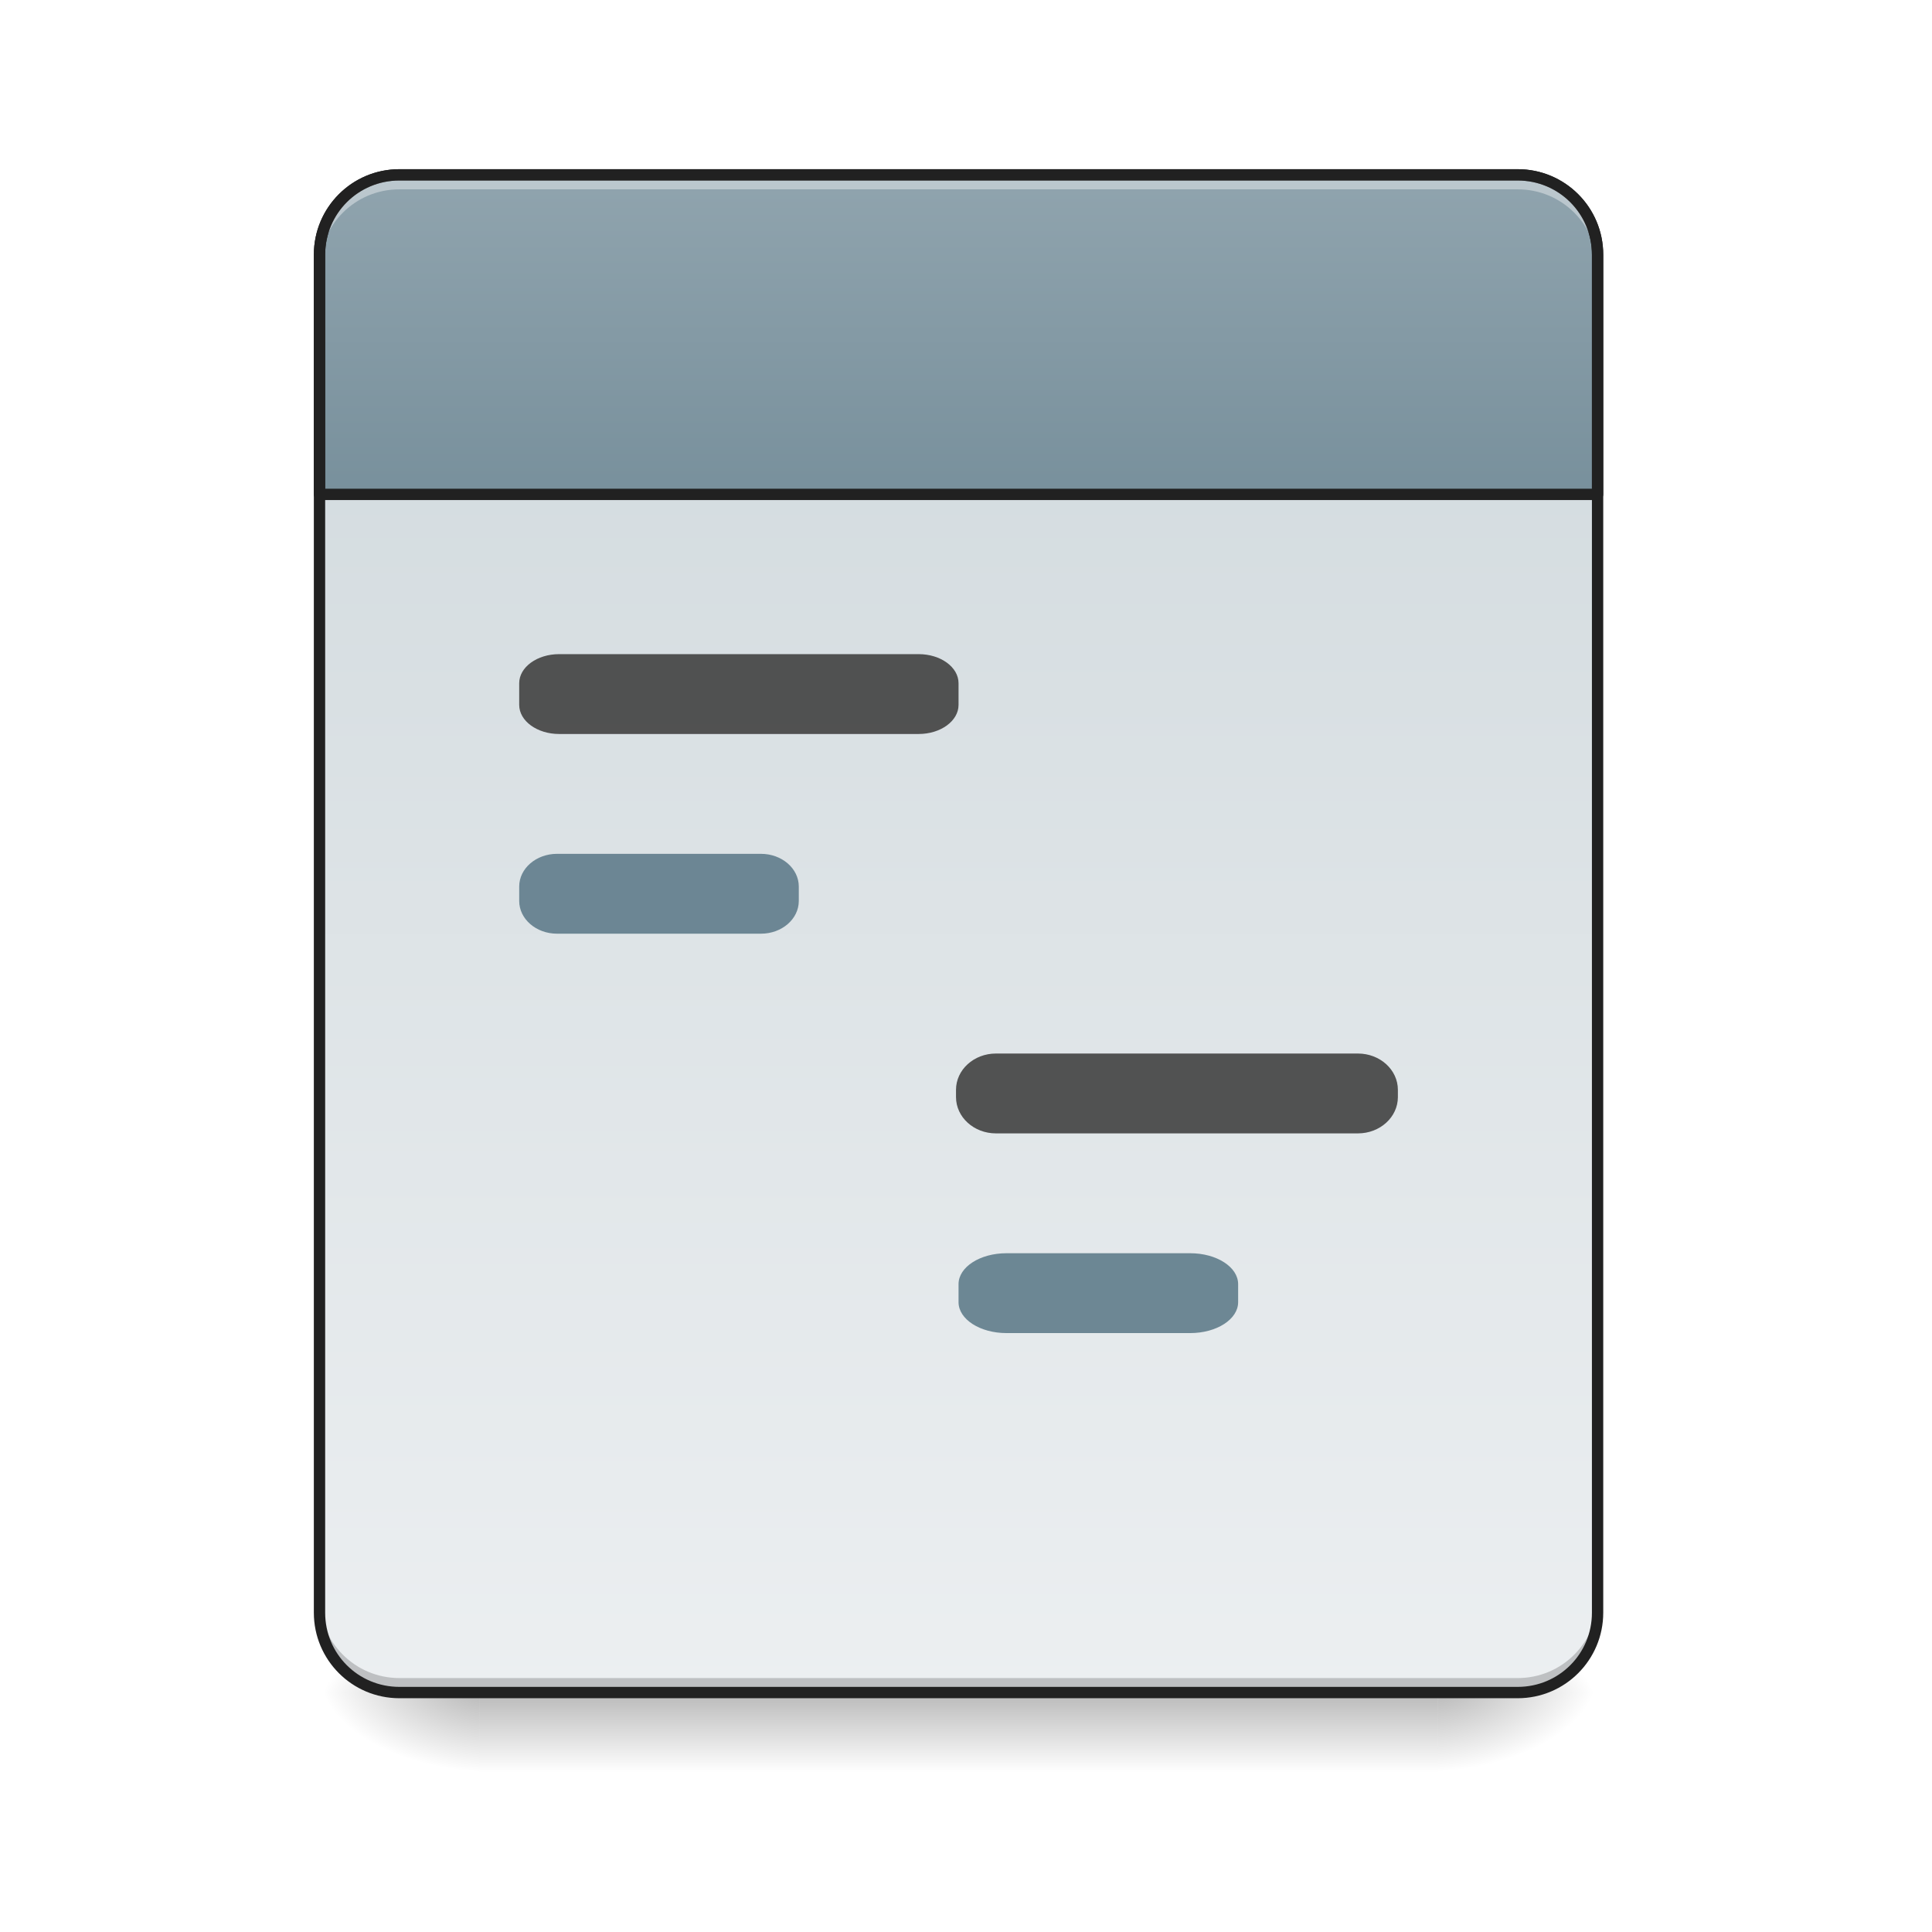
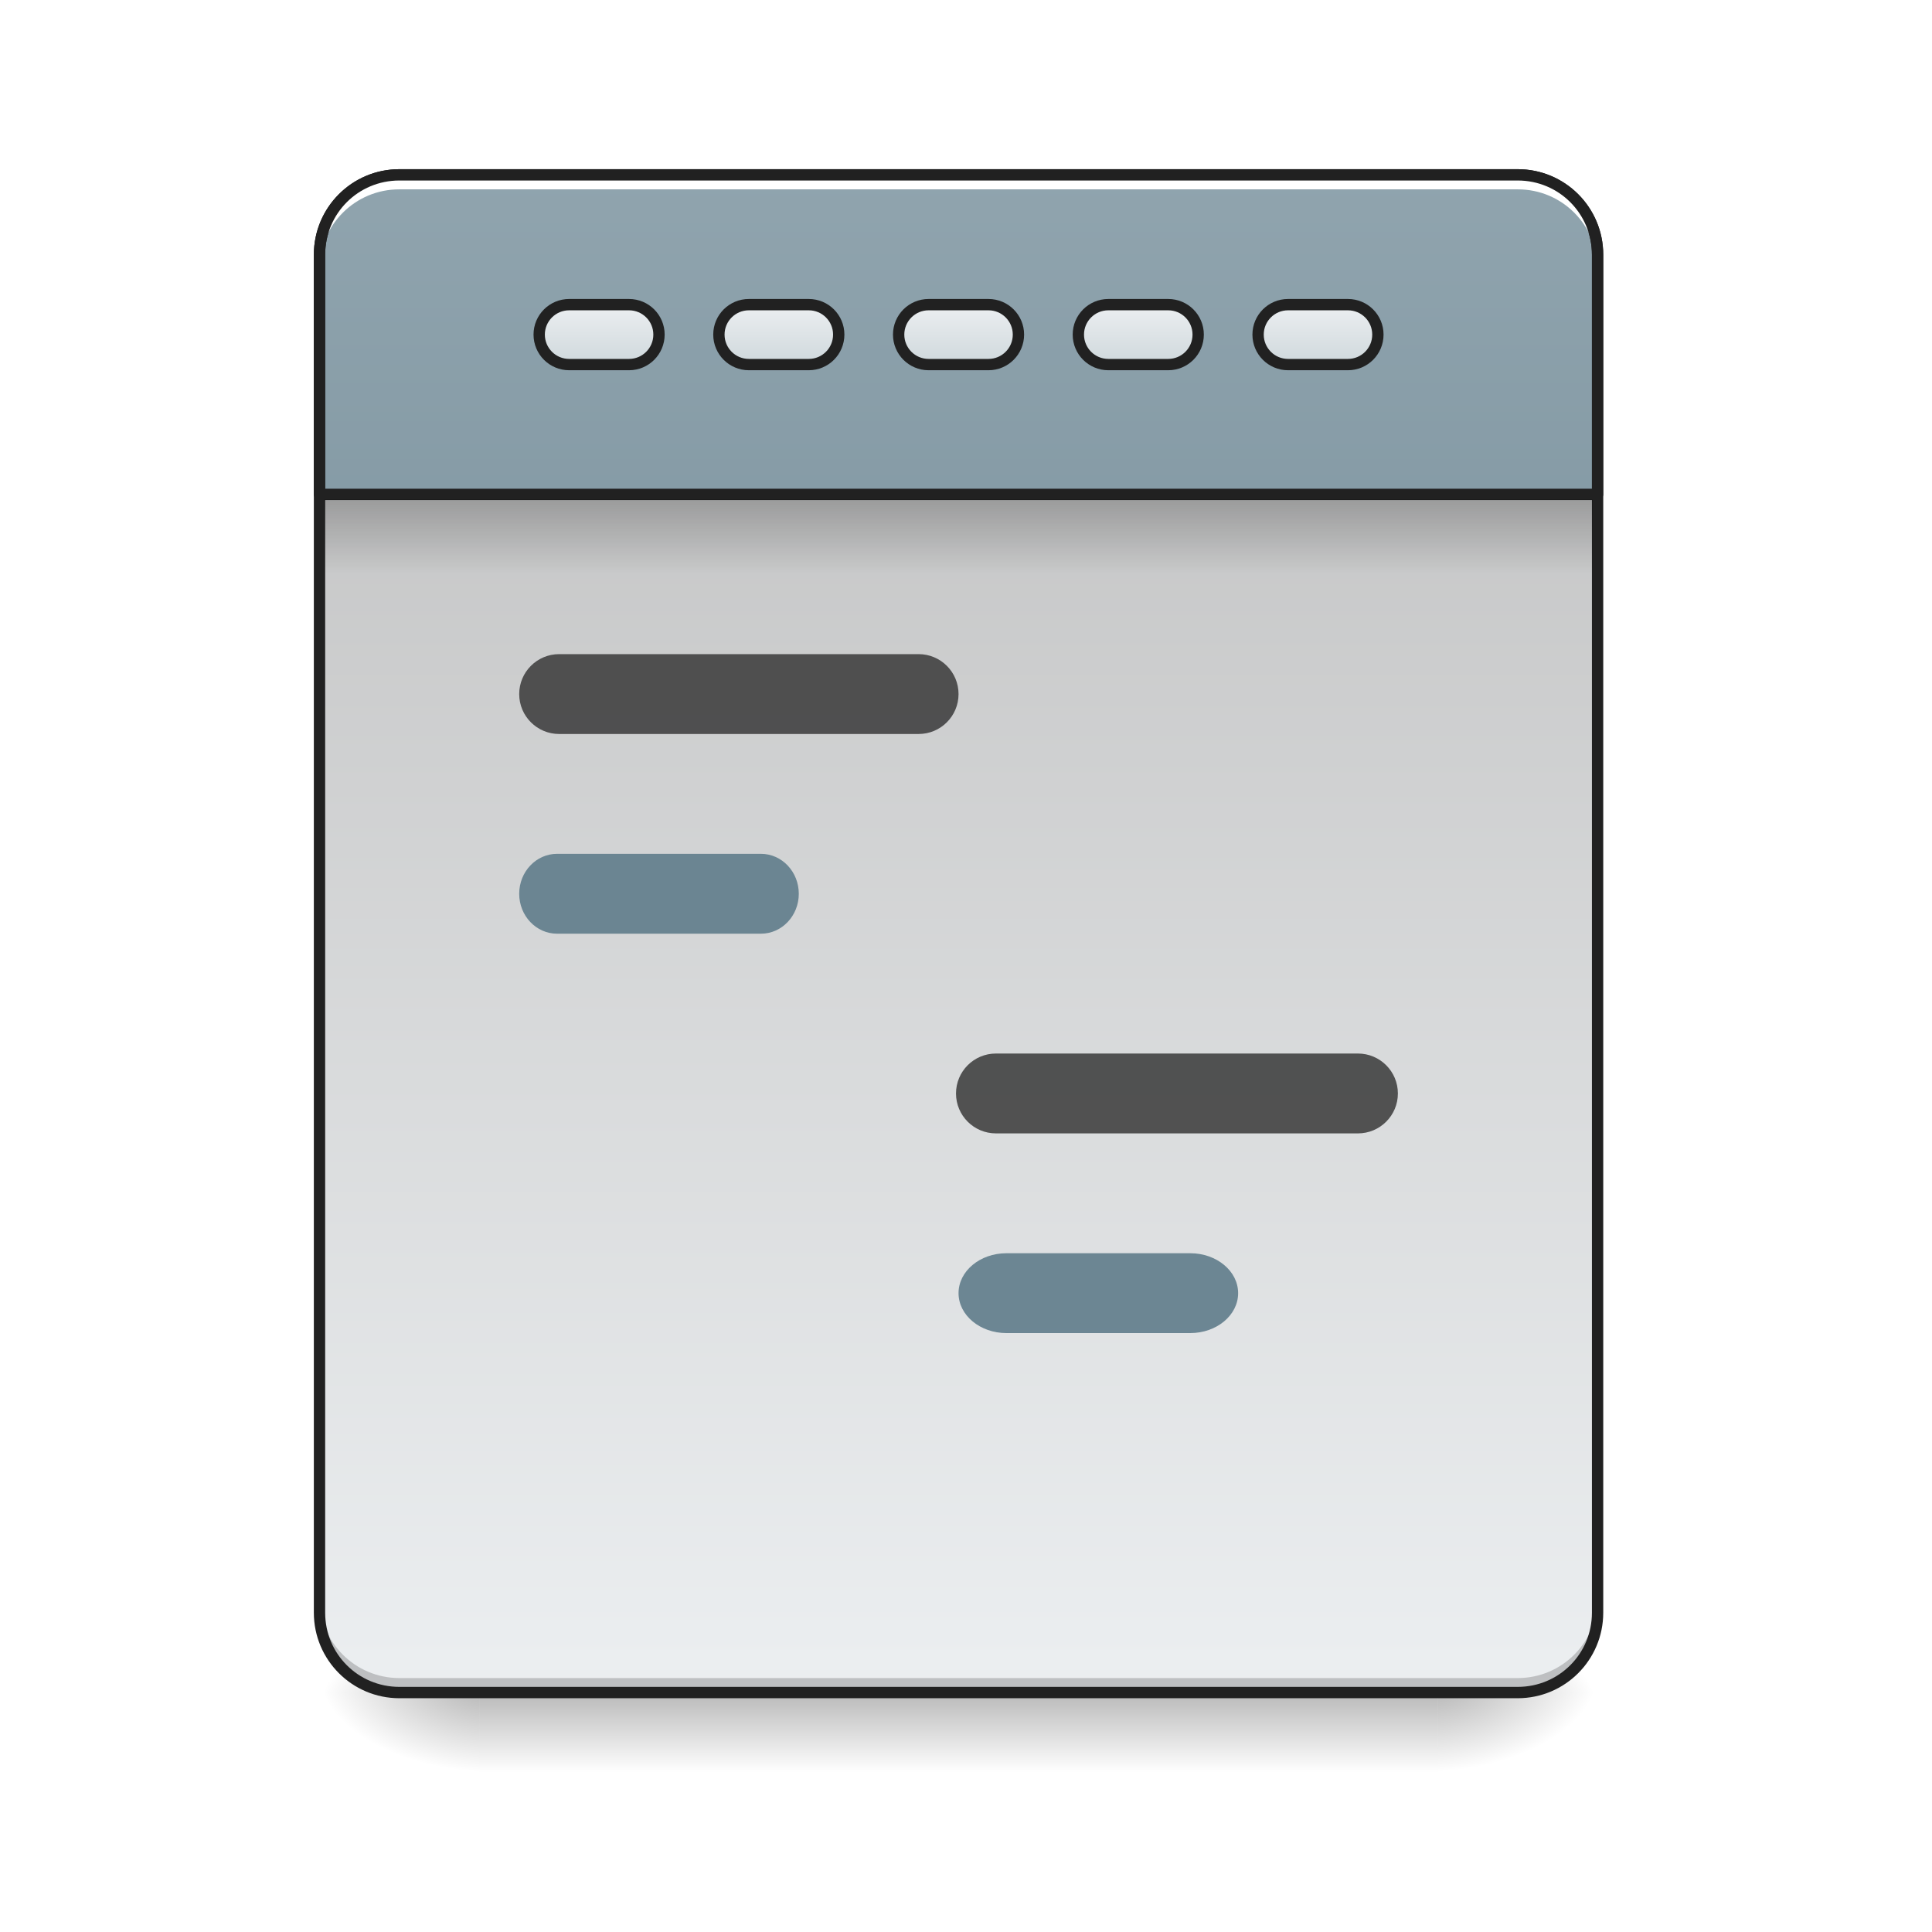
<svg xmlns="http://www.w3.org/2000/svg" width="256pt" height="256pt" viewBox="0 0 256 256" version="1.1">
  <defs>
    <linearGradient id="linear0" gradientUnits="userSpaceOnUse" x1="254" y1="233.5" x2="254" y2="254.667" gradientTransform="matrix(0.500048,0,0,0.500048,-0.0000305205,107.5103)">
      <stop offset="0" style="stop-color:rgb(0%,0%,0%);stop-opacity:0.275;" />
      <stop offset="1" style="stop-color:rgb(0%,0%,0%);stop-opacity:0;" />
    </linearGradient>
    <radialGradient id="radial0" gradientUnits="userSpaceOnUse" cx="450.909" cy="189.579" fx="450.909" fy="189.579" r="21.167" gradientTransform="matrix(0.00000139336,-0.62506,-1.125108,-0.000000812309,401.1687,508.7627)">
      <stop offset="0" style="stop-color:rgb(0%,0%,0%);stop-opacity:0.314;" />
      <stop offset="0.222" style="stop-color:rgb(0%,0%,0%);stop-opacity:0.275;" />
      <stop offset="1" style="stop-color:rgb(0%,0%,0%);stop-opacity:0;" />
    </radialGradient>
    <radialGradient id="radial1" gradientUnits="userSpaceOnUse" cx="450.909" cy="189.579" fx="450.909" fy="189.579" r="21.167" gradientTransform="matrix(-0.00000139336,0.62506,1.125108,0.000000812309,-147.1444,-60.21984)">
      <stop offset="0" style="stop-color:rgb(0%,0%,0%);stop-opacity:0.314;" />
      <stop offset="0.222" style="stop-color:rgb(0%,0%,0%);stop-opacity:0.275;" />
      <stop offset="1" style="stop-color:rgb(0%,0%,0%);stop-opacity:0;" />
    </radialGradient>
    <radialGradient id="radial2" gradientUnits="userSpaceOnUse" cx="450.909" cy="189.579" fx="450.909" fy="189.579" r="21.167" gradientTransform="matrix(-0.00000139336,-0.62506,1.125108,-0.000000812309,-147.1444,508.7627)">
      <stop offset="0" style="stop-color:rgb(0%,0%,0%);stop-opacity:0.314;" />
      <stop offset="0.222" style="stop-color:rgb(0%,0%,0%);stop-opacity:0.275;" />
      <stop offset="1" style="stop-color:rgb(0%,0%,0%);stop-opacity:0;" />
    </radialGradient>
    <radialGradient id="radial3" gradientUnits="userSpaceOnUse" cx="450.909" cy="189.579" fx="450.909" fy="189.579" r="21.167" gradientTransform="matrix(0.00000139336,0.62506,-1.125108,0.000000812309,401.1687,-60.21984)">
      <stop offset="0" style="stop-color:rgb(0%,0%,0%);stop-opacity:0.314;" />
      <stop offset="0.222" style="stop-color:rgb(0%,0%,0%);stop-opacity:0.275;" />
      <stop offset="1" style="stop-color:rgb(0%,0%,0%);stop-opacity:0;" />
    </radialGradient>
    <linearGradient id="linear1" gradientUnits="userSpaceOnUse" x1="323.513" y1="-141.415" x2="323.513" y2="-25.792" gradientTransform="matrix(0.602797,0,0,1.739297,-46.8321,269.1308)">
+       <stop offset="0" style="stop-color:rgb(74.118%,74.118%,74.118%);stop-opacity:1;" />
+       <stop offset="1" style="stop-color:rgb(92.549%,93.725%,94.51%);stop-opacity:1;" />
+     </linearGradient>
+     <linearGradient id="linear2" gradientUnits="userSpaceOnUse" x1="960" y1="935.118" x2="960" y2="175.118">
+       <stop offset="0" style="stop-color:rgb(47.059%,56.471%,61.176%);stop-opacity:1;" />
+       <stop offset="1" style="stop-color:rgb(56.471%,64.314%,68.235%);stop-opacity:1;" />
+     </linearGradient>
+     <linearGradient id="linear3" gradientUnits="userSpaceOnUse" x1="105.833" y1="-105.167" x2="105.833" y2="-121.042" gradientTransform="matrix(1,0,0,1,148.1667,-13.22918)">
      <stop offset="0" style="stop-color:rgb(81.176%,84.706%,86.275%);stop-opacity:1;" />
      <stop offset="1" style="stop-color:rgb(92.549%,93.725%,94.51%);stop-opacity:1;" />
    </linearGradient>
-     <linearGradient id="linear2" gradientUnits="userSpaceOnUse" x1="960" y1="495.118" x2="960" y2="175.118">
-       <stop offset="0" style="stop-color:rgb(47.059%,56.471%,61.176%);stop-opacity:1;" />
-       <stop offset="1" style="stop-color:rgb(56.471%,64.314%,68.235%);stop-opacity:1;" />
+     <linearGradient id="linear4" gradientUnits="userSpaceOnUse" x1="105.833" y1="-105.167" x2="105.833" y2="-121.042" gradientTransform="matrix(1,0,0,1,100.5417,-13.22918)">
+       <stop offset="0" style="stop-color:rgb(81.176%,84.706%,86.275%);stop-opacity:1;" />
+       <stop offset="1" style="stop-color:rgb(92.549%,93.725%,94.51%);stop-opacity:1;" />
+     </linearGradient>
+     <linearGradient id="linear5" gradientUnits="userSpaceOnUse" x1="105.833" y1="-105.167" x2="105.833" y2="-121.042" gradientTransform="matrix(1,0,0,1,52.91667,-13.22918)">
+       <stop offset="0" style="stop-color:rgb(81.176%,84.706%,86.275%);stop-opacity:1;" />
+       <stop offset="1" style="stop-color:rgb(92.549%,93.725%,94.51%);stop-opacity:1;" />
+     </linearGradient>
+     <linearGradient id="linear6" gradientUnits="userSpaceOnUse" x1="105.833" y1="-105.167" x2="105.833" y2="-121.042" gradientTransform="matrix(1,0,0,1,243.4167,-13.22918)">
+       <stop offset="0" style="stop-color:rgb(81.176%,84.706%,86.275%);stop-opacity:1;" />
+       <stop offset="1" style="stop-color:rgb(92.549%,93.725%,94.51%);stop-opacity:1;" />
+     </linearGradient>
+     <linearGradient id="linear7" gradientUnits="userSpaceOnUse" x1="105.833" y1="-105.167" x2="105.833" y2="-121.042" gradientTransform="matrix(1,0,0,1,195.7917,-13.22918)">
+       <stop offset="0" style="stop-color:rgb(81.176%,84.706%,86.275%);stop-opacity:1;" />
+       <stop offset="1" style="stop-color:rgb(92.549%,93.725%,94.51%);stop-opacity:1;" />
+     </linearGradient>
+     <linearGradient id="linear8" gradientUnits="userSpaceOnUse" x1="254" y1="-84" x2="254" y2="-62.833" gradientTransform="matrix(0.498087,0,0,0.500048,0.168622,107.5103)">
+       <stop offset="0" style="stop-color:rgb(0%,0%,0%);stop-opacity:0.235;" />
+       <stop offset="1" style="stop-color:rgb(0%,0%,0%);stop-opacity:0;" />
    </linearGradient>
  </defs>
  <g id="surface1">
    <path style=" stroke:none;fill-rule:nonzero;fill:url(#linear0);" d="M 63.508 224.27 L 190.52 224.27 L 190.52 234.855 L 63.508 234.855 Z M 63.508 224.27 " />
    <path style=" stroke:none;fill-rule:nonzero;fill:url(#radial0);" d="M 190.52 224.27 L 211.688 224.27 L 211.688 213.688 L 190.52 213.688 Z M 190.52 224.27 " />
    <path style=" stroke:none;fill-rule:nonzero;fill:url(#radial1);" d="M 63.508 224.27 L 42.336 224.27 L 42.336 234.855 L 63.508 234.855 Z M 63.508 224.27 " />
    <path style=" stroke:none;fill-rule:nonzero;fill:url(#radial2);" d="M 63.508 224.27 L 42.336 224.27 L 42.336 213.688 L 63.508 213.688 Z M 63.508 224.27 " />
    <path style=" stroke:none;fill-rule:nonzero;fill:url(#radial3);" d="M 190.52 224.27 L 211.688 224.27 L 211.688 234.855 L 190.52 234.855 Z M 190.52 224.27 " />
    <path style=" stroke:none;fill-rule:nonzero;fill:url(#linear1);" d="M 52.922 23.168 L 201.102 23.168 C 206.949 23.168 211.688 27.906 211.688 33.754 L 211.688 213.688 C 211.688 219.531 206.949 224.27 201.102 224.27 L 52.922 224.27 C 47.074 224.27 42.336 219.531 42.336 213.688 L 42.336 33.754 C 42.336 27.906 47.074 23.168 52.922 23.168 Z M 52.922 23.168 " />
    <path style="fill-rule:nonzero;fill:url(#linear2);stroke-width:11.339;stroke-linecap:round;stroke-linejoin:round;stroke:rgb(12.941%,12.941%,12.941%);stroke-opacity:1;stroke-miterlimit:4;" d="M 400.001 175.111 C 355.685 175.111 319.989 210.807 319.989 255.123 L 319.989 495.13 L 1600.005 495.13 L 1600.005 255.123 C 1600.005 210.807 1564.309 175.111 1519.993 175.111 Z M 400.001 175.111 " transform="matrix(0.132304,0,0,0.132304,0,0)" />
-     <path style=" stroke:none;fill-rule:nonzero;fill:rgb(37.647%,49.02%,54.51%);fill-opacity:0.906;" d="M 73.812 113.137 L 100.828 113.137 C 103.598 113.137 105.844 115.078 105.844 117.473 L 105.844 119.383 C 105.844 121.777 103.598 123.719 100.828 123.719 L 73.812 123.719 C 71.043 123.719 68.797 121.777 68.797 119.383 L 68.797 117.473 C 68.797 115.078 71.043 113.137 73.812 113.137 Z M 73.812 113.137 " />
    <path style=" stroke:none;fill-rule:nonzero;fill:rgb(0%,0%,0%);fill-opacity:0.196;" d="M 52.922 223.672 C 47.059 223.672 42.336 218.953 42.336 213.09 L 42.336 211.766 C 42.336 217.629 47.059 222.352 52.922 222.352 L 201.102 222.352 C 206.965 222.352 211.688 217.629 211.688 211.766 L 211.688 213.09 C 211.688 218.953 206.965 223.672 201.102 223.672 Z M 52.922 223.672 " />
-     <path style=" stroke:none;fill-rule:nonzero;fill:rgb(25.882%,25.882%,25.882%);fill-opacity:0.906;" d="M 74.09 86.676 L 121.719 86.676 C 124.645 86.676 127.012 88.402 127.012 90.531 L 127.012 93.402 C 127.012 95.531 124.645 97.258 121.719 97.258 L 74.09 97.258 C 71.168 97.258 68.797 95.531 68.797 93.402 L 68.797 90.531 C 68.797 88.402 71.168 86.676 74.09 86.676 Z M 74.09 86.676 " />
-     <path style=" stroke:none;fill-rule:nonzero;fill:rgb(25.882%,25.882%,25.882%);fill-opacity:0.906;" d="M 131.969 139.598 L 179.934 139.598 C 182.855 139.598 185.227 141.75 185.227 144.41 L 185.227 145.367 C 185.227 148.027 182.855 150.18 179.934 150.18 L 131.969 150.18 C 129.043 150.18 126.676 148.027 126.676 145.367 L 126.676 144.41 C 126.676 141.75 129.043 139.598 131.969 139.598 Z M 131.969 139.598 " />
-     <path style=" stroke:none;fill-rule:nonzero;fill:rgb(100%,100%,100%);fill-opacity:0.392;" d="M 52.922 23.766 C 47.059 23.766 42.336 28.488 42.336 34.352 L 42.336 35.676 C 42.336 29.809 47.059 25.078 52.922 25.09 L 201.102 25.09 C 206.965 25.078 211.688 29.809 211.688 35.676 L 211.688 34.352 C 211.688 28.488 206.965 23.766 201.102 23.766 Z M 52.922 23.766 " />
+     <path style=" stroke:none;fill-rule:nonzero;fill:rgb(100%,100%,100%);fill-opacity:1;" d="M 52.922 23.766 C 47.059 23.766 42.336 28.488 42.336 34.352 L 42.336 35.676 C 42.336 29.809 47.059 25.078 52.922 25.09 L 201.102 25.09 C 206.965 25.078 211.688 29.809 211.688 35.676 L 211.688 34.352 C 211.688 28.488 206.965 23.766 201.102 23.766 Z M 52.922 23.766 " />
    <path style=" stroke:none;fill-rule:nonzero;fill:rgb(12.941%,12.941%,12.941%);fill-opacity:1;" d="M 52.922 22.418 C 46.656 22.418 41.586 27.488 41.586 33.754 L 41.586 213.688 C 41.586 219.953 46.656 225.023 52.922 225.023 L 201.102 225.023 C 207.367 225.023 212.438 219.953 212.438 213.688 L 212.438 33.754 C 212.438 27.488 207.367 22.418 201.102 22.418 Z M 52.922 23.918 L 201.102 23.918 C 206.562 23.918 210.938 28.293 210.938 33.754 L 210.938 213.688 C 210.938 219.148 206.562 223.52 201.102 223.52 L 52.922 223.52 C 47.461 223.52 43.086 219.148 43.086 213.688 L 43.086 33.754 C 43.086 28.293 47.461 23.918 52.922 23.918 Z M 52.922 23.918 " />
-     <path style=" stroke:none;fill-rule:nonzero;fill:rgb(37.647%,49.02%,54.51%);fill-opacity:0.906;" d="M 133.363 166.059 L 157.707 166.059 C 161.215 166.059 164.059 167.891 164.059 170.152 L 164.059 172.547 C 164.059 174.809 161.215 176.641 157.707 176.641 L 133.363 176.641 C 129.855 176.641 127.012 174.809 127.012 172.547 L 127.012 170.152 C 127.012 167.891 129.855 166.059 133.363 166.059 Z M 133.363 166.059 " />
+     <path style="fill-rule:nonzero;fill:url(#linear3);stroke-width:3;stroke-linecap:round;stroke-linejoin:round;stroke:rgb(12.941%,12.941%,12.941%);stroke-opacity:1;stroke-miterlimit:4;" d="M 246.062 -134.273 L 261.936 -134.273 C 266.318 -134.273 269.873 -130.719 269.873 -126.337 C 269.873 -121.946 266.318 -118.392 261.936 -118.392 L 246.062 -118.392 C 241.68 -118.392 238.126 -121.946 238.126 -126.337 C 238.126 -130.719 241.68 -134.273 246.062 -134.273 Z M 246.062 -134.273 " transform="matrix(0.500048,0,0,0.500048,0,107.5103)" />
+     <path style="fill-rule:nonzero;fill:url(#linear4);stroke-width:3;stroke-linecap:round;stroke-linejoin:round;stroke:rgb(12.941%,12.941%,12.941%);stroke-opacity:1;stroke-miterlimit:4;" d="M 198.434 -134.273 L 214.315 -134.273 C 218.698 -134.273 222.252 -130.719 222.252 -126.337 C 222.252 -121.946 218.698 -118.392 214.315 -118.392 L 198.434 -118.392 C 194.052 -118.392 190.497 -121.946 190.497 -126.337 C 190.497 -130.719 194.052 -134.273 198.434 -134.273 Z M 198.434 -134.273 " transform="matrix(0.500048,0,0,0.500048,0,107.5103)" />
+     <path style="fill-rule:nonzero;fill:url(#linear5);stroke-width:3;stroke-linecap:round;stroke-linejoin:round;stroke:rgb(12.941%,12.941%,12.941%);stroke-opacity:1;stroke-miterlimit:4;" d="M 150.814 -134.273 L 166.687 -134.273 C 171.07 -134.273 174.624 -130.719 174.624 -126.337 C 174.624 -121.946 171.07 -118.392 166.687 -118.392 L 150.814 -118.392 C 146.431 -118.392 142.877 -121.946 142.877 -126.337 C 142.877 -130.719 146.431 -134.273 150.814 -134.273 Z M 150.814 -134.273 " transform="matrix(0.500048,0,0,0.500048,0,107.5103)" />
+     <path style="fill-rule:nonzero;fill:url(#linear6);stroke-width:3;stroke-linecap:round;stroke-linejoin:round;stroke:rgb(12.941%,12.941%,12.941%);stroke-opacity:1;stroke-miterlimit:4;" d="M 341.311 -134.273 L 357.185 -134.273 C 361.575 -134.273 365.121 -130.719 365.121 -126.337 C 365.121 -121.946 361.575 -118.392 357.185 -118.392 L 341.311 -118.392 C 336.929 -118.392 333.374 -121.946 333.374 -126.337 C 333.374 -130.719 336.929 -134.273 341.311 -134.273 Z M 341.311 -134.273 " transform="matrix(0.500048,0,0,0.500048,0,107.5103)" />
+     <path style="fill-rule:nonzero;fill:url(#linear7);stroke-width:3;stroke-linecap:round;stroke-linejoin:round;stroke:rgb(12.941%,12.941%,12.941%);stroke-opacity:1;stroke-miterlimit:4;" d="M 293.691 -134.273 L 309.564 -134.273 C 313.947 -134.273 317.501 -130.719 317.501 -126.337 C 317.501 -121.946 313.947 -118.392 309.564 -118.392 L 293.691 -118.392 C 289.3 -118.392 285.746 -121.946 285.746 -126.337 C 285.746 -130.719 289.3 -134.273 293.691 -134.273 Z M 293.691 -134.273 " transform="matrix(0.500048,0,0,0.500048,0,107.5103)" />
+     <path style=" stroke:none;fill-rule:nonzero;fill:rgb(37.647%,49.02%,54.51%);fill-opacity:0.906;" d="M 73.812 113.137 L 100.828 113.137 C 103.598 113.137 105.844 115.504 105.844 118.43 C 105.844 121.352 103.598 123.719 100.828 123.719 L 73.812 123.719 C 71.043 123.719 68.797 121.352 68.797 118.43 C 68.797 115.504 71.043 113.137 73.812 113.137 Z M 73.812 113.137 " />
+     <path style=" stroke:none;fill-rule:nonzero;fill:rgb(25.882%,25.882%,25.882%);fill-opacity:0.906;" d="M 74.09 86.676 L 121.719 86.676 C 124.645 86.676 127.012 89.043 127.012 91.969 C 127.012 94.891 124.645 97.258 121.719 97.258 L 74.09 97.258 C 71.168 97.258 68.797 94.891 68.797 91.969 C 68.797 89.043 71.168 86.676 74.09 86.676 Z M 74.09 86.676 " />
+     <path style=" stroke:none;fill-rule:nonzero;fill:rgb(25.882%,25.882%,25.882%);fill-opacity:0.906;" d="M 131.969 139.598 L 179.934 139.598 C 182.855 139.598 185.227 141.965 185.227 144.891 C 185.227 147.812 182.855 150.18 179.934 150.18 L 131.969 150.18 C 129.043 150.18 126.676 147.812 126.676 144.891 C 126.676 141.965 129.043 139.598 131.969 139.598 Z M 131.969 139.598 " />
+     <path style=" stroke:none;fill-rule:nonzero;fill:rgb(37.647%,49.02%,54.51%);fill-opacity:0.906;" d="M 133.363 166.059 L 157.707 166.059 C 161.215 166.059 164.059 168.426 164.059 171.352 C 164.059 174.273 161.215 176.641 157.707 176.641 L 133.363 176.641 C 129.855 176.641 127.012 174.273 127.012 171.352 C 127.012 168.426 129.855 166.059 133.363 166.059 Z M 133.363 166.059 " />
+     <path style=" stroke:none;fill-rule:nonzero;fill:url(#linear8);" d="M 43 66.168 L 211.023 66.168 L 211.023 76.09 L 43 76.09 Z M 43 66.168 " />
  </g>
</svg>
